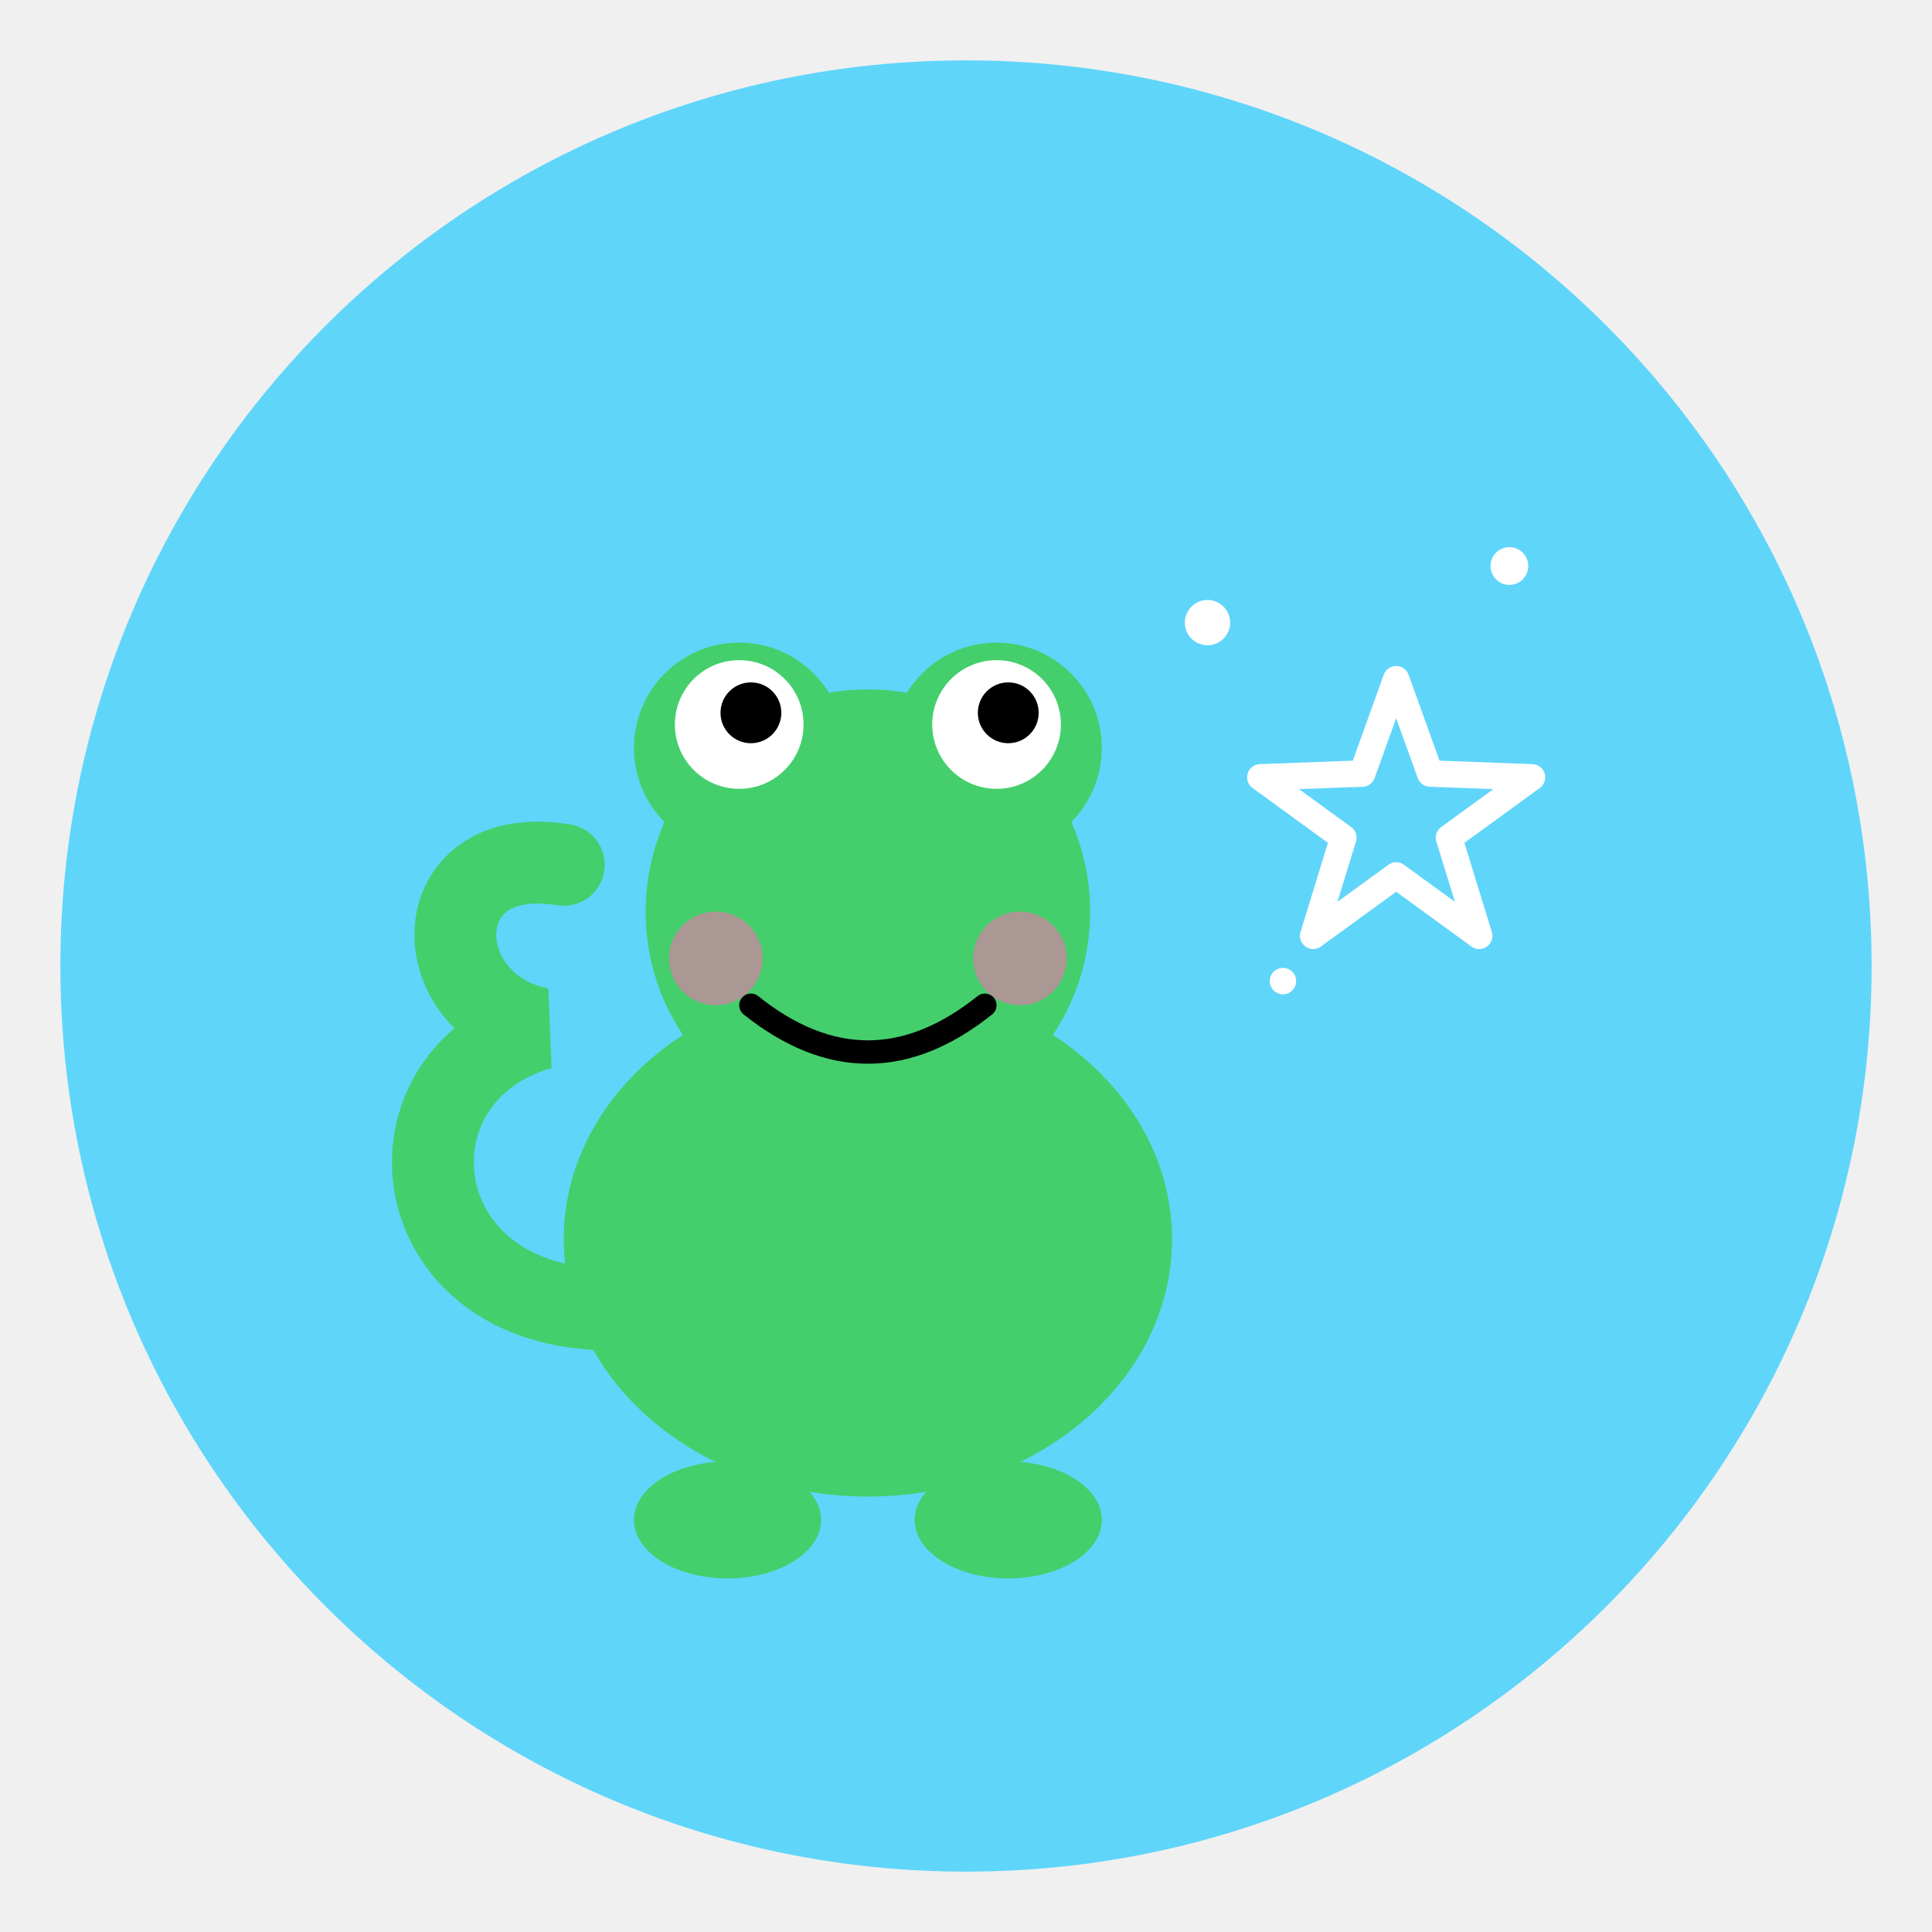
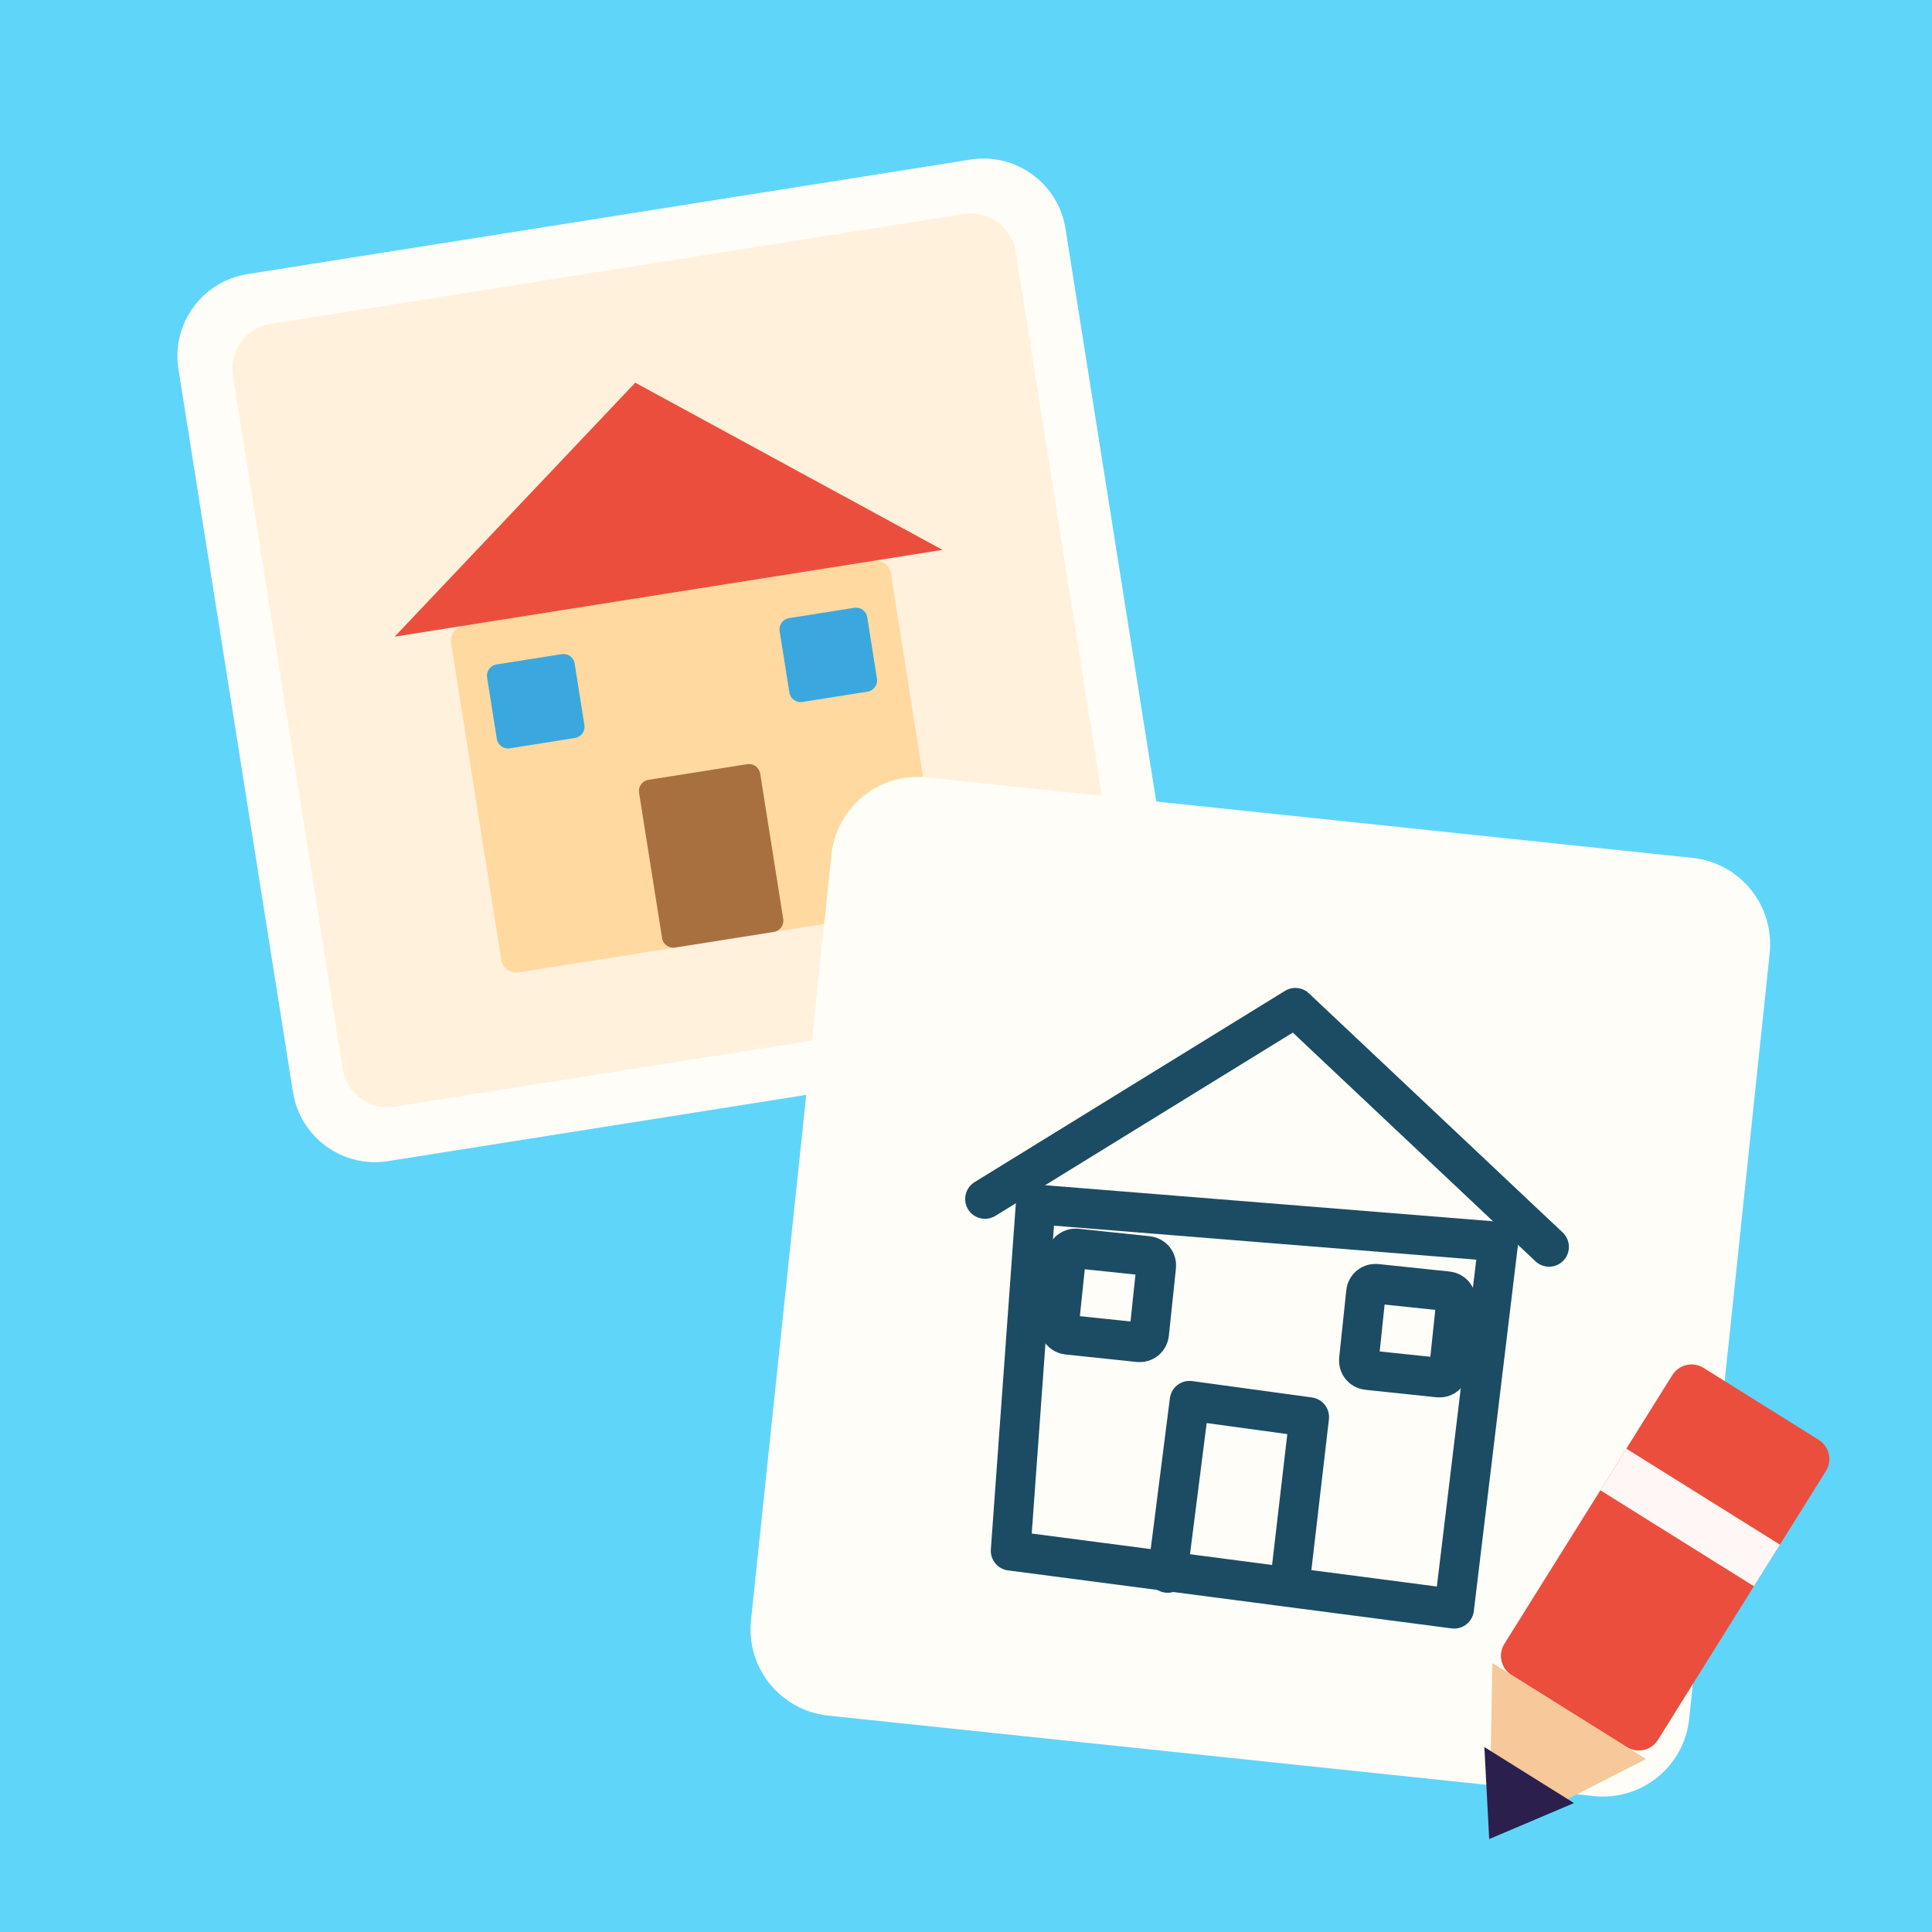
<svg xmlns="http://www.w3.org/2000/svg" width="1024" height="1024" viewBox="0 0 1024 1024">
-   <circle cx="512" cy="512" r="480" fill="#60D5FA" />
-   <polygon points="740,360 758,410 812,412 768,444 784,496 740,464 696,496 712,444 668,412 722,410" fill="none" stroke="#FFFFFF" stroke-width="14" stroke-linecap="round" stroke-linejoin="round" />
-   <circle cx="800" cy="300" r="10" fill="#FFFFFF" />
-   <circle cx="680" cy="520" r="7" fill="#FFFFFF" />
-   <circle cx="640" cy="330" r="12" fill="#FFFFFF" />
-   <g transform="translate(150, 260) scale(6.2)">
-     <path d="M28 70 C 10 70, 8 50, 22 46 C 12 44, 12 30, 24 32" stroke="#44CF6C" stroke-width="7" stroke-linecap="round" fill="none" />
-     <ellipse cx="38" cy="88" rx="8" ry="5" fill="#44CF6C" />
-     <ellipse cx="62" cy="88" rx="8" ry="5" fill="#44CF6C" />
-     <ellipse cx="50" cy="64" rx="26" ry="22" fill="#44CF6C" />
-     <circle cx="50" cy="36" r="19" fill="#44CF6C" />
-     <circle cx="39" cy="22" r="9" fill="#44CF6C" />
-     <circle cx="61" cy="22" r="9" fill="#44CF6C" />
-     <circle cx="39" cy="20" r="5.5" fill="#FFFFFF" />
-     <circle cx="61" cy="20" r="5.5" fill="#FFFFFF" />
-     <circle cx="40" cy="19" r="2.6" fill="#000000" />
-     <circle cx="62" cy="19" r="2.6" fill="#000000" />
-     <circle cx="37" cy="40" r="4" fill="#FF69B4" opacity="0.55" />
-     <circle cx="63" cy="40" r="4" fill="#FF69B4" opacity="0.55" />
-     <path d="M40 44 Q50 52 60 44" stroke="#000000" stroke-width="2" stroke-linecap="round" fill="none" />
+   <rect width="1024" height="1024" fill="#60D5FA" />
+   <g transform="rotate(-9 360 350)">
+     <rect x="122" y="112" width="476" height="476" rx="44" fill="#FFFDF7" />
+     <rect x="150" y="140" width="420" height="420" rx="24" fill="#FFF1DC" />
+     <rect x="242" y="314" width="236" height="186" rx="8" fill="#FFD9A0" />
+     <polygon points="360,201 213,314 507,314" fill="#EC4E3D" />
+     <rect x="328" y="410" width="65" height="90" rx="6" fill="#A9703F" />
+     <rect x="258" y="337" width="47" height="45" rx="6" fill="#3AA8DE" />
+     <rect x="415" y="337" width="47" height="45" rx="6" fill="#3AA8DE" />
+   </g>
+   <g transform="rotate(6 668 682)">
+     <rect x="418" y="432" width="500" height="500" rx="46" fill="#FFFDF7" />
+     <g fill="none" stroke="#1B4C63" stroke-width="21" stroke-linecap="round" stroke-linejoin="round">
+       <path d="M 545 651 L 791 645 L 788 841 L 551 835 Z" />
+       <path d="M 518 651 L 671 533 L 818 645" />
+       <path d="M 635 838 L 637 746 L 701 748 L 700 838" />
+       <rect x="564" y="672" width="48" height="46" rx="5" />
+       <rect x="724" y="674" width="48" height="46" rx="5" />
+     </g>
+   </g>
+   <g transform="rotate(32 846 884) translate(798 719)">
+     <rect x="0" y="0" width="96" height="192" rx="12" fill="#EC4E3D" />
+     <rect x="0" y="58" width="96" height="26" fill="#FFFFFF" opacity="0.95" />
+     <polygon points="0,192 96,192 48,272" fill="#F6C89A" />
+     <polygon points="20,232 76,232 48,272" fill="#2A1F4D" />
  </g>
</svg>
